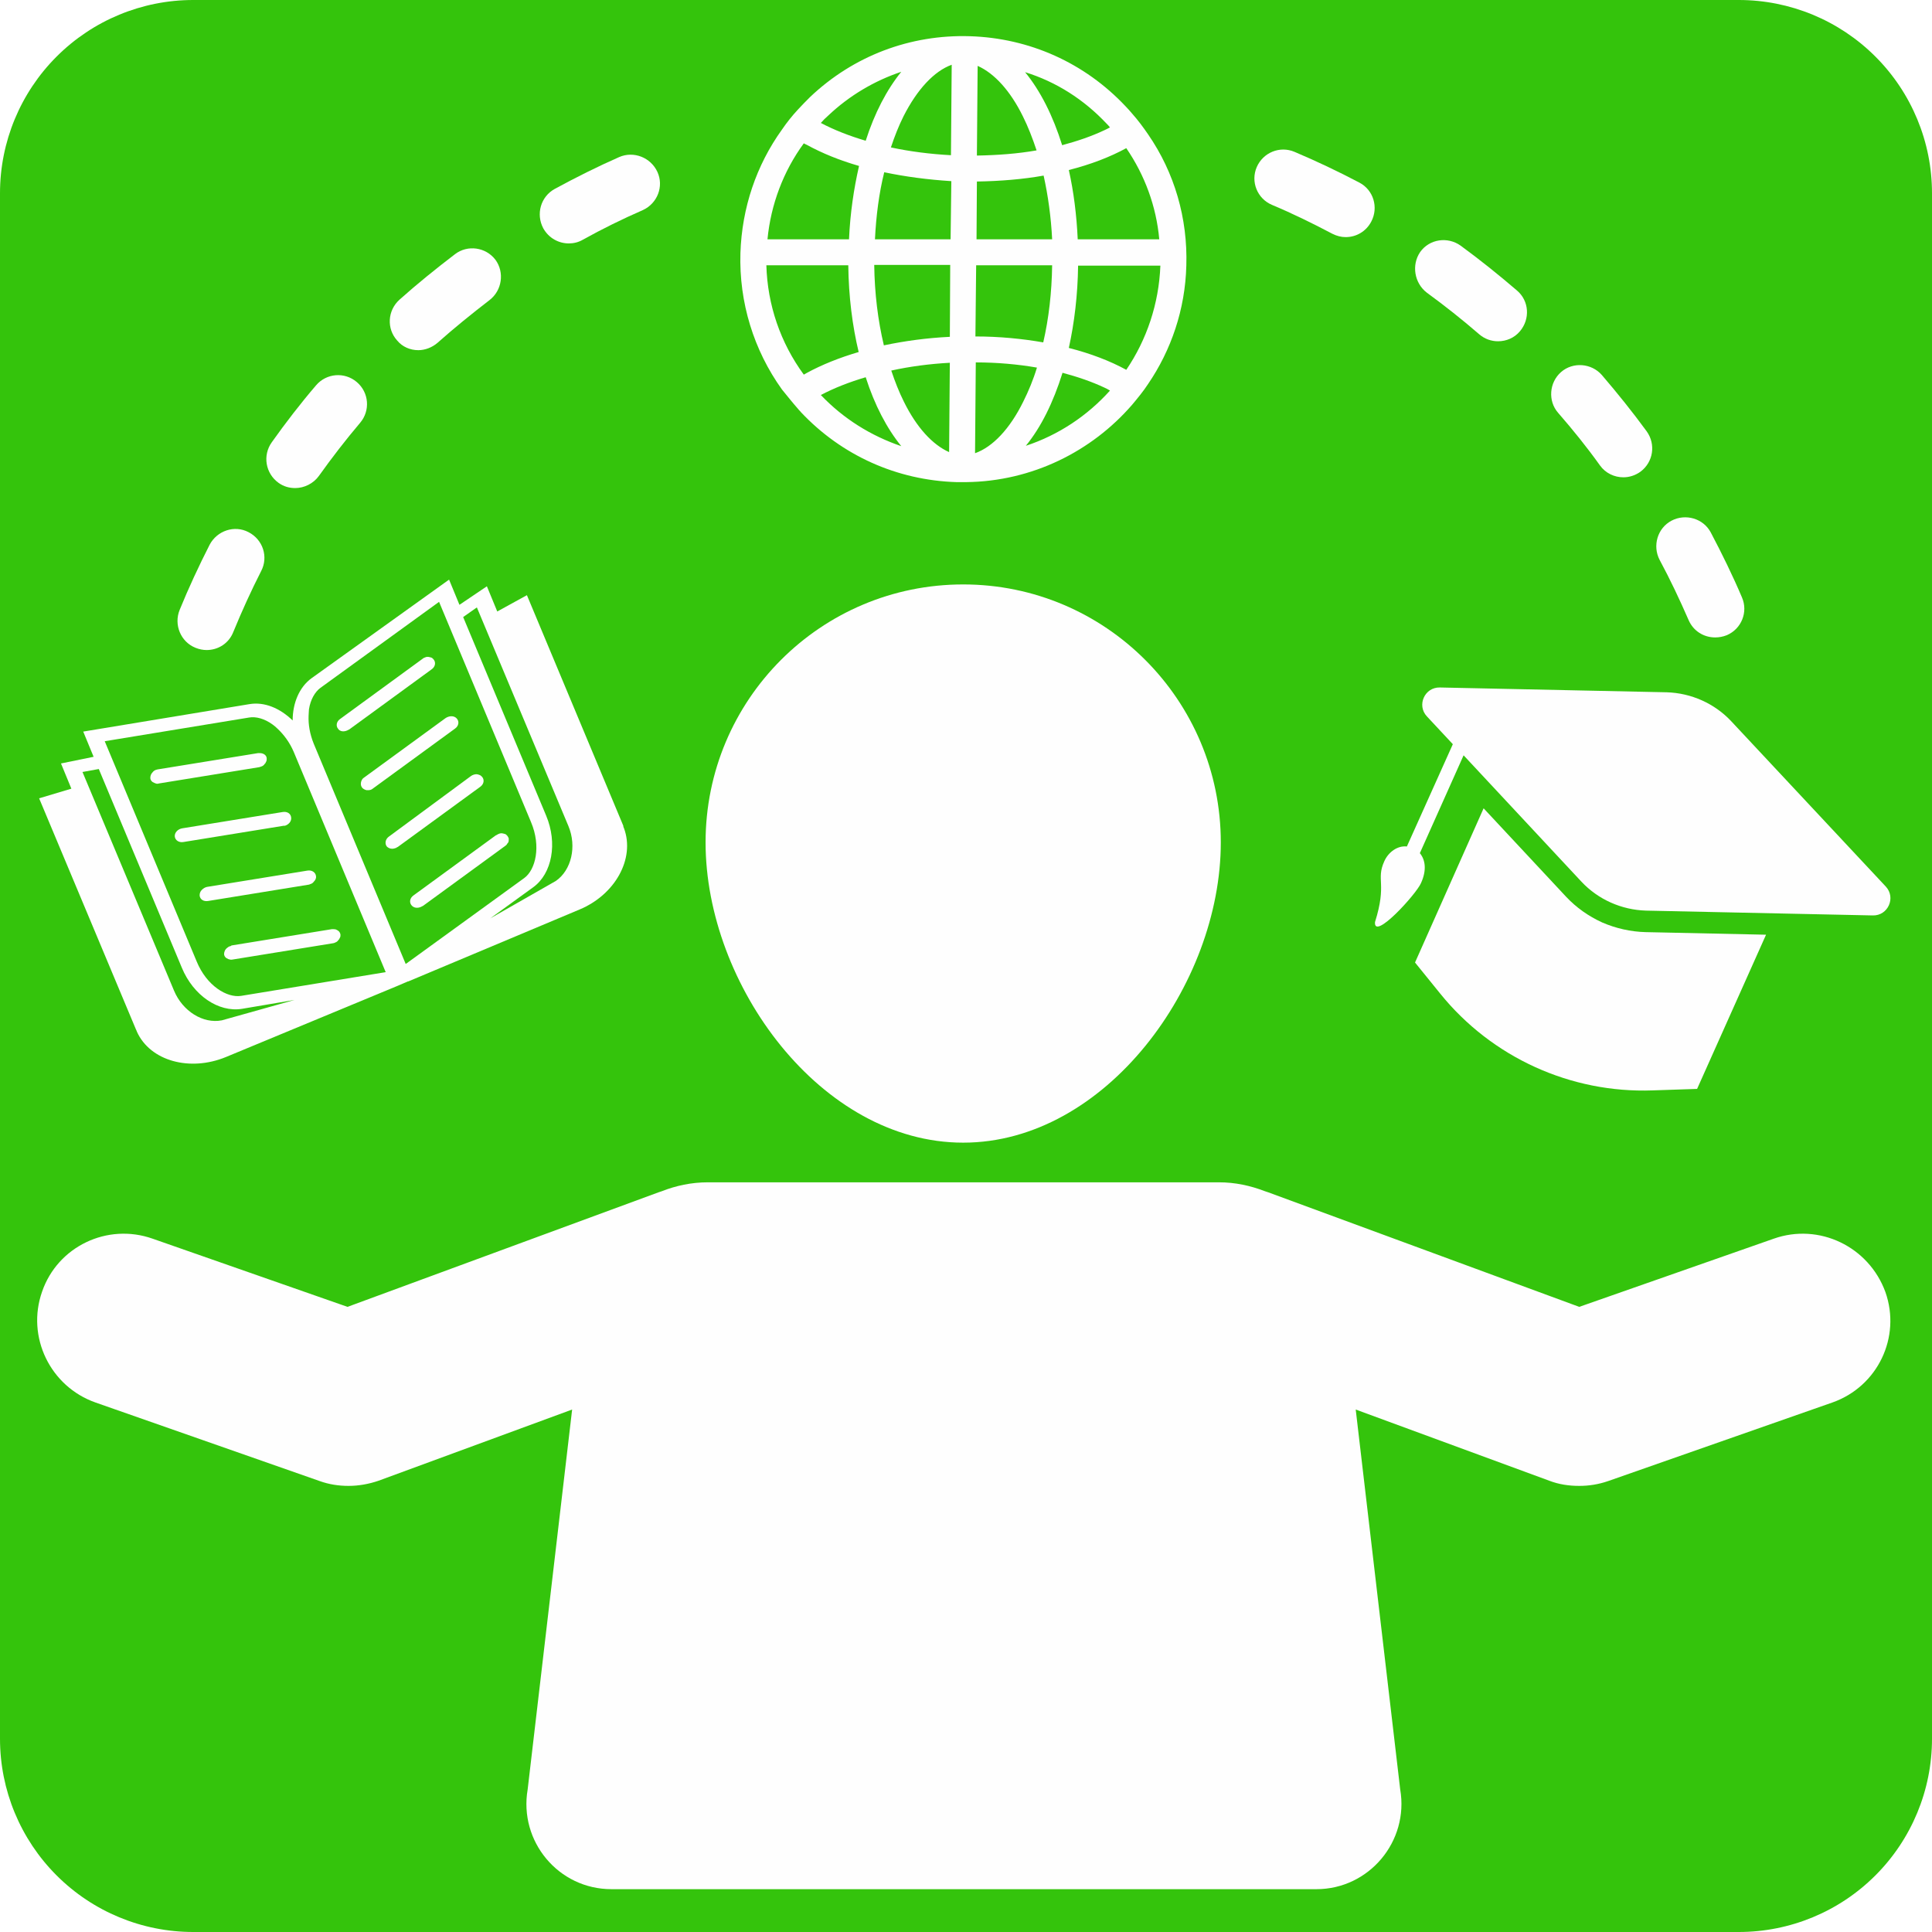
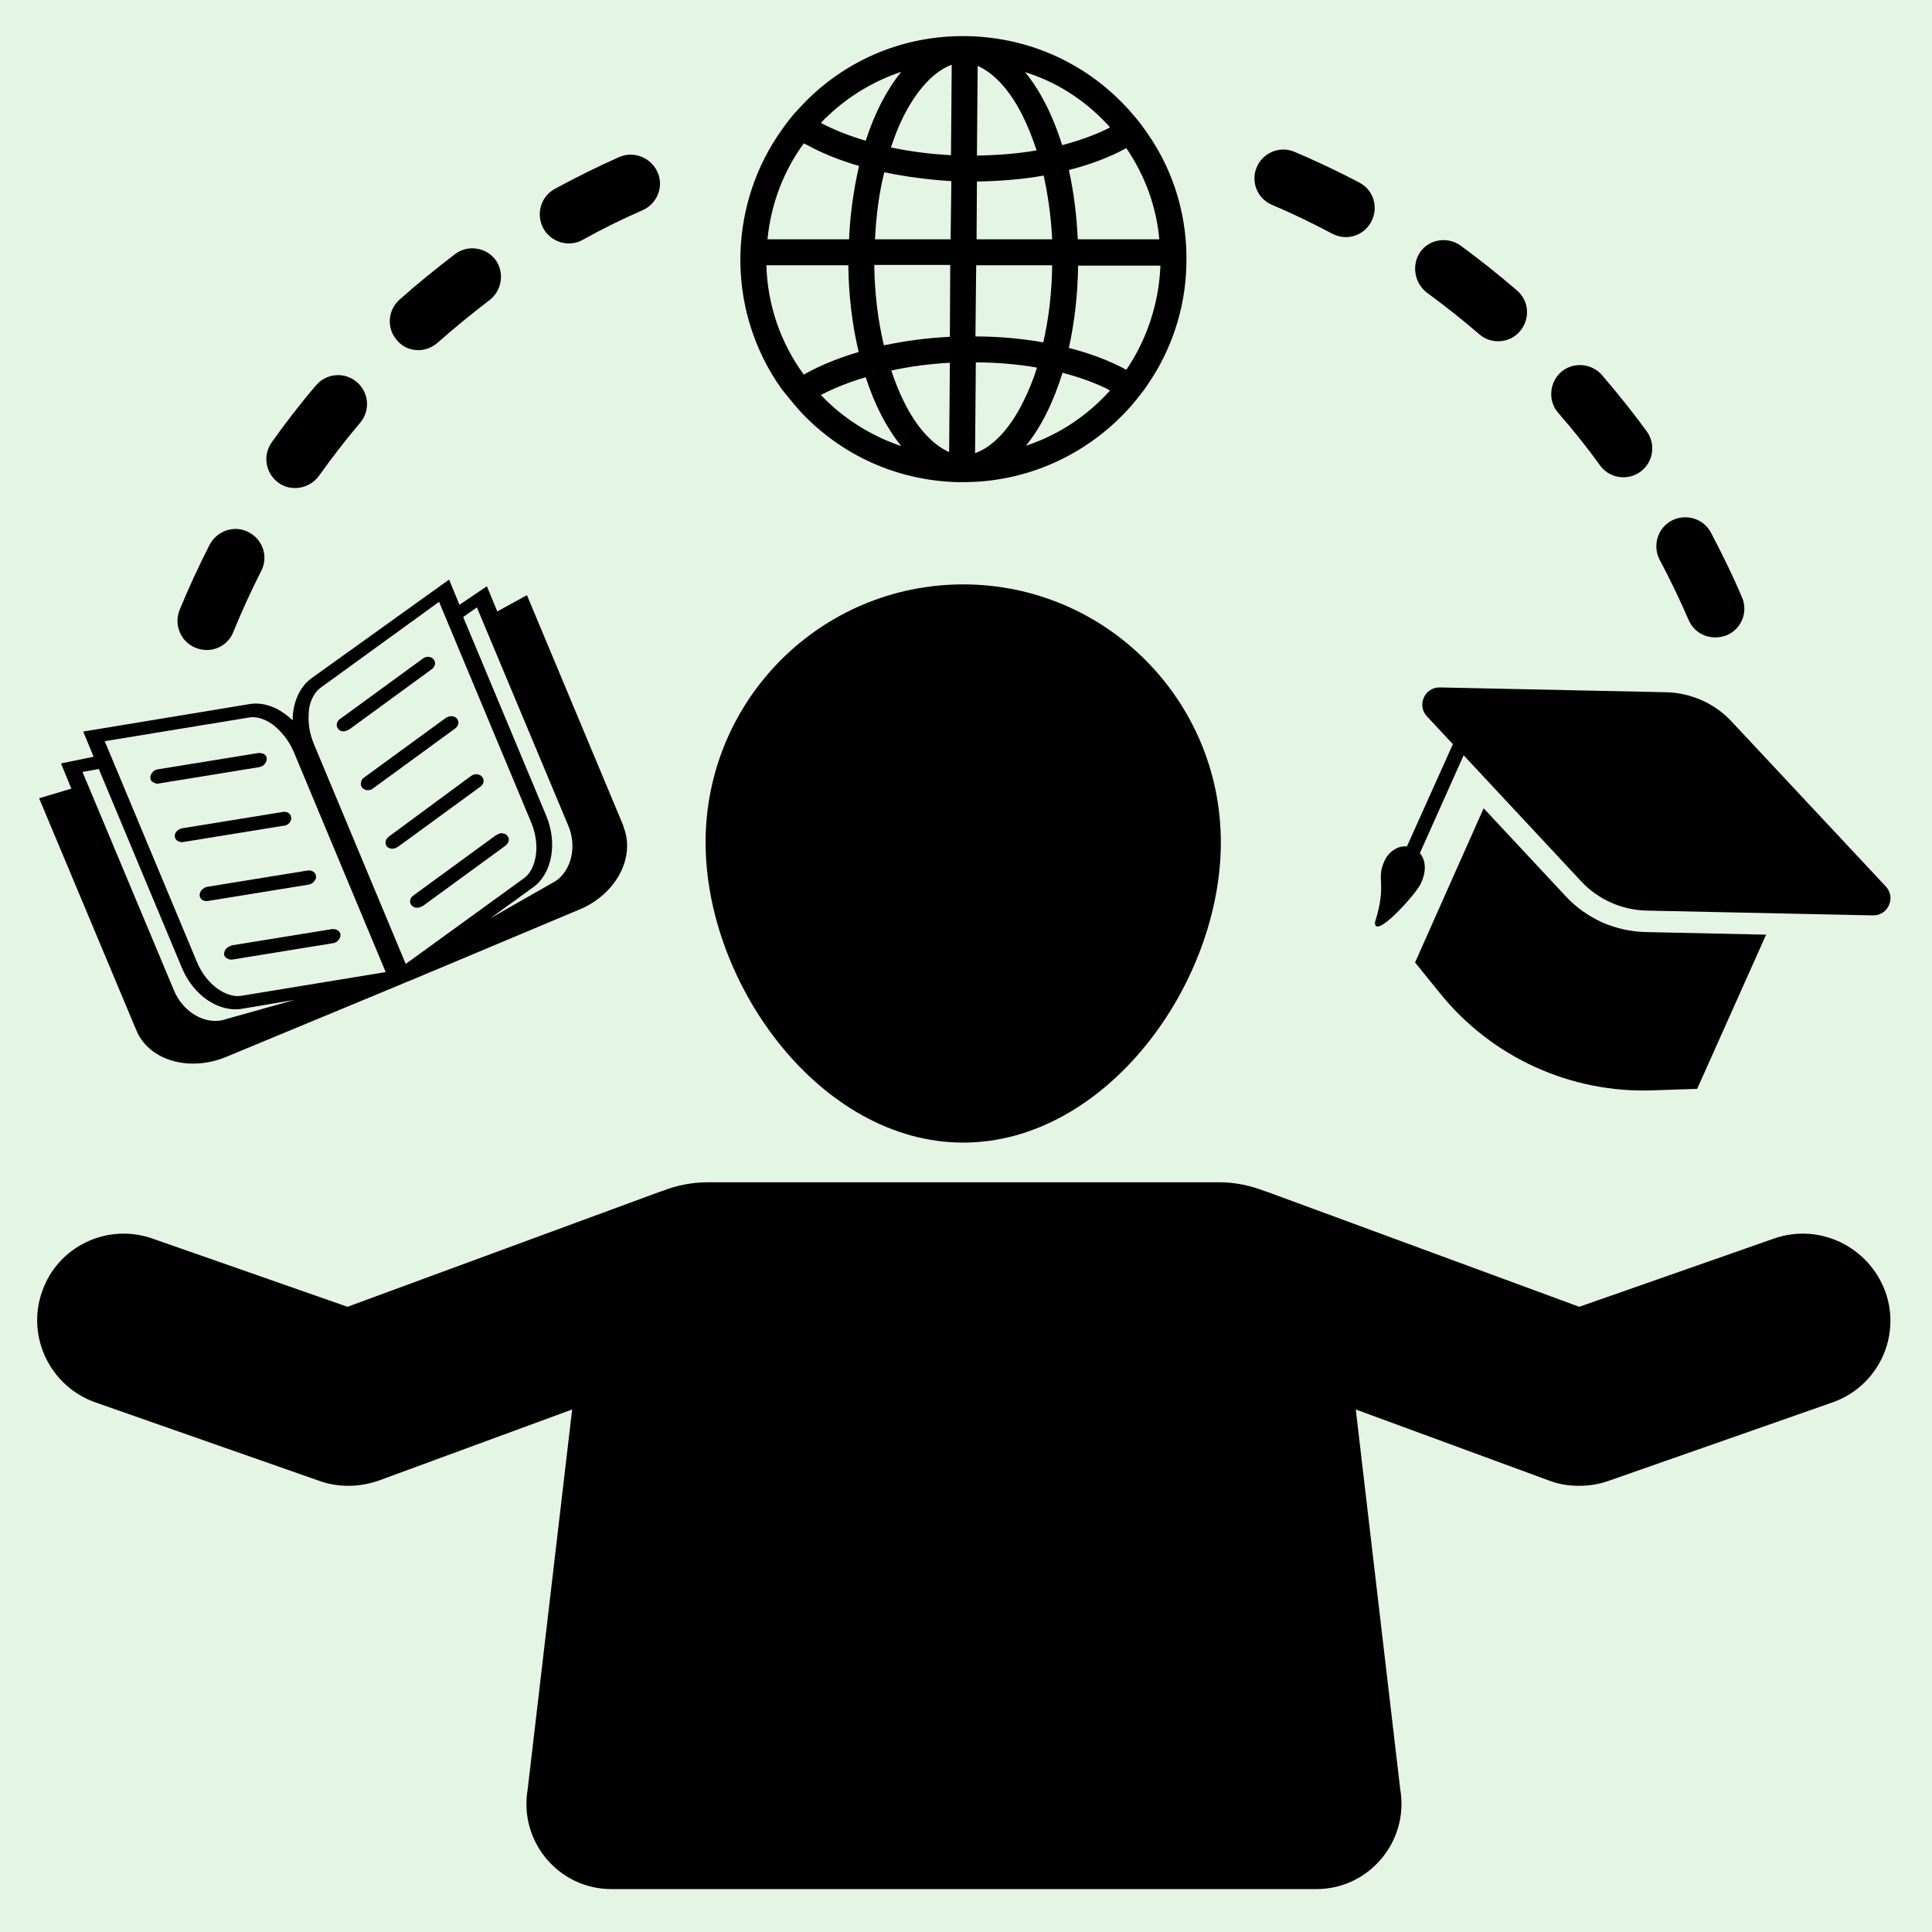
<svg xmlns="http://www.w3.org/2000/svg" width="1000" zoomAndPan="magnify" viewBox="0 0 750 750" height="1000" preserveAspectRatio="xMidYMid meet" version="1.0">
  <defs>
-     <clipPath id="9256809d3a">
-       <path d="M 75 0 L 675 0 C 694.891 0 713.969 7.902 728.031 21.969 C 742.098 36.031 750 55.109 750 75 L 750 675 C 750 694.891 742.098 713.969 728.031 728.031 C 713.969 742.098 694.891 750 675 750 L 75 750 C 55.109 750 36.031 742.098 21.969 728.031 C 7.902 713.969 0 694.891 0 675 L 0 75 C 0 55.109 7.902 36.031 21.969 21.969 C 36.031 7.902 55.109 0 75 0 Z M 75 0 " clip-rule="nonzero" />
-     </clipPath>
-     <clipPath id="b1511795ed">
+     <clipPath id="eed090c5c4">
      <path d="M 14 458 L 734 458 L 734 733.34 L 14 733.34 Z M 14 458 " clip-rule="nonzero" />
    </clipPath>
  </defs>
  <rect x="-75" width="900" fill="#ffffff" y="-75" height="900" fill-opacity="1" />
-   <rect x="-75" width="900" fill="#ffffff" y="-75" height="900" fill-opacity="1" />
-   <g clip-path="url(#9256809d3a)">
-     <rect x="-75" width="900" fill="#34c40c" y="-75" height="900" fill-opacity="1" />
+   <rect x="-75" width="900" fill="#E4F5E3" y="-75" height="900" fill-opacity="1" />
+   <path fill="#000000" d="M 621.996 358.09 C 616.672 355.641 611.926 352.332 607.895 348.016 L 575.949 313.77 L 549.328 373.629 L 559.113 385.715 C 579.117 410.461 609.766 424.418 641.566 423.27 L 658.836 422.691 L 685.602 362.836 L 638.832 361.828 C 633.078 361.684 627.32 360.391 621.996 358.09 Z M 621.996 358.09 " fill-opacity="1" fill-rule="nonzero" />
+   <path fill="#000000" d="M 551.633 342.836 C 553.934 337.801 553.359 333.77 551.199 331.18 L 568.18 293.195 L 613.941 342.262 C 620.414 349.168 629.48 353.195 638.977 353.484 L 727.043 355.355 C 732.941 355.496 736.109 348.449 732.078 344.133 L 672.074 279.957 C 665.598 273.051 656.531 269.023 647.035 268.734 L 558.973 266.863 C 553.07 266.723 549.906 273.77 553.934 278.086 L 564.008 288.879 L 546.164 328.59 C 542.566 328.16 538.969 330.75 537.387 334.348 C 534.078 341.684 538.539 342.836 533.789 357.945 C 533.215 365.281 549.762 347.152 551.633 342.836 Z M 551.633 342.836 " fill-opacity="1" fill-rule="nonzero" />
+   <path fill="#000000" d="M 373.922 443.555 C 429.176 443.555 473.93 382.262 473.93 327.008 C 473.93 271.758 429.176 226.863 373.922 226.863 C 318.664 226.863 273.91 271.613 273.91 327.008 C 273.91 382.262 318.664 443.555 373.922 443.555 Z M 373.922 443.555 " fill-opacity="1" fill-rule="nonzero" />
+   <g clip-path="url(#eed090c5c4)">
+     <path fill="#000000" d="M 688.621 480.82 L 613.074 507.297 L 492.348 462.836 C 491.914 462.691 491.484 462.547 491.051 462.406 C 485.441 460.246 479.539 458.953 473.207 458.953 L 274.773 458.953 C 268.445 458.953 262.398 460.246 256.934 462.406 C 256.5 462.547 256.07 462.691 255.637 462.836 L 134.906 507.297 L 59.219 480.82 C 41.664 474.633 22.379 483.844 16.336 501.398 C 10.148 518.953 19.504 538.23 37.059 544.418 L 124.117 574.922 C 127.715 576.219 131.453 576.793 135.34 576.793 C 139.227 576.793 143.254 576.074 146.996 574.777 L 222.109 547.152 L 204.84 694.633 C 201.387 714.777 216.785 733.34 237.363 733.34 L 511.055 733.34 C 531.488 733.34 547.027 714.777 543.574 694.633 L 526.305 547.152 L 601.422 574.777 C 605.16 576.219 609.047 576.793 613.078 576.793 C 616.816 576.793 620.559 576.219 624.301 574.922 L 711.359 544.418 C 728.914 538.23 738.121 519.094 731.934 501.543 C 725.461 483.844 706.176 474.633 688.621 480.82 Z M 688.621 480.82 " fill-opacity="1" fill-rule="nonzero" />
  </g>
-   <path fill="#fefefe" d="M 621.977 358.105 C 616.652 355.66 611.906 352.348 607.875 348.031 L 575.934 313.785 L 549.312 373.645 L 559.098 385.73 C 579.098 410.48 609.746 424.438 641.547 423.289 L 658.812 422.711 L 685.578 362.852 L 638.812 361.848 C 633.059 361.703 627.301 360.406 621.977 358.105 Z M 621.977 358.105 " fill-opacity="1" fill-rule="nonzero" />
-   <path fill="#fefefe" d="M 551.613 342.852 C 553.918 337.816 553.34 333.785 551.184 331.195 L 568.164 293.211 L 613.922 342.277 C 620.395 349.184 629.461 353.211 638.957 353.5 L 727.02 355.371 C 732.918 355.516 736.086 348.465 732.055 344.148 L 672.051 279.973 C 665.578 273.066 656.512 269.035 647.016 268.746 L 558.953 266.879 C 553.055 266.734 549.887 273.785 553.918 278.102 L 563.988 288.895 L 546.148 328.605 C 542.551 328.176 538.953 330.766 537.371 334.363 C 534.059 341.699 538.52 342.852 533.773 357.961 C 533.195 365.301 549.746 347.168 551.613 342.852 Z M 551.613 342.852 " fill-opacity="1" fill-rule="nonzero" />
-   <path fill="#fefefe" d="M 373.91 443.578 C 429.164 443.578 473.914 382.277 473.914 327.023 C 473.914 271.77 429.164 226.875 373.91 226.875 C 318.652 226.875 273.902 271.625 273.902 327.023 C 273.902 382.277 318.652 443.578 373.91 443.578 Z M 373.91 443.578 " fill-opacity="1" fill-rule="nonzero" />
-   <g clip-path="url(#b1511795ed)">
-     <path fill="#fefefe" d="M 688.602 480.844 L 613.059 507.32 L 492.332 462.859 C 491.898 462.715 491.469 462.57 491.035 462.426 C 485.426 460.27 479.523 458.973 473.195 458.973 L 274.766 458.973 C 268.438 458.973 262.391 460.27 256.926 462.426 C 256.492 462.57 256.062 462.715 255.629 462.859 L 134.902 507.32 L 59.215 480.844 C 41.66 474.656 22.379 483.867 16.336 501.422 C 10.148 518.977 19.504 538.258 37.059 544.445 L 124.113 574.949 C 127.711 576.246 131.449 576.82 135.336 576.82 C 139.219 576.82 143.25 576.102 146.992 574.805 L 222.102 547.18 L 204.836 694.668 C 201.383 714.812 216.777 733.375 237.355 733.375 L 511.039 733.375 C 531.469 733.375 547.012 714.812 543.559 694.668 L 526.289 547.18 L 601.402 574.805 C 605.145 576.246 609.027 576.82 613.059 576.82 C 616.797 576.82 620.539 576.246 624.281 574.949 L 711.336 544.445 C 728.891 538.258 738.098 519.121 731.91 501.566 C 725.438 483.867 706.156 474.656 688.602 480.844 Z M 688.602 480.844 " fill-opacity="1" fill-rule="nonzero" />
-   </g>
-   <path fill="#fefefe" d="M 101.52 297.527 C 101.953 297.383 102.383 297.094 102.672 296.664 C 102.816 296.52 102.816 296.375 102.961 296.375 C 103.105 296.086 103.246 295.801 103.391 295.512 C 103.535 295.223 103.535 294.793 103.535 294.504 C 103.535 293.496 102.816 292.777 101.809 292.488 C 101.379 292.348 100.801 292.348 100.227 292.348 L 61.23 298.676 C 61.086 298.676 60.801 298.82 60.656 298.82 C 60.082 298.965 59.504 299.398 59.215 299.828 C 58.641 300.402 58.352 301.125 58.352 301.988 C 58.352 302.562 58.641 303.137 59.215 303.57 C 59.504 303.715 59.793 303.859 60.082 304 C 60.223 304 60.367 304.145 60.512 304.145 C 60.801 304.289 61.23 304.289 61.664 304.145 L 100.656 297.812 C 100.945 297.672 101.234 297.672 101.52 297.527 Z M 101.52 297.527 " fill-opacity="1" fill-rule="nonzero" />
-   <path fill="#fefefe" d="M 110.586 320.551 C 110.73 320.551 110.875 320.406 111.02 320.406 C 112.312 319.828 113.176 318.68 113.031 317.383 C 112.887 315.801 111.449 314.938 109.723 315.227 L 70.727 321.555 C 69 321.844 67.707 323.281 67.852 324.723 C 67.996 326.16 69.434 327.168 71.16 326.879 L 110.156 320.551 C 110.297 320.551 110.441 320.551 110.586 320.551 Z M 110.586 320.551 " fill-opacity="1" fill-rule="nonzero" />
-   <path fill="#fefefe" d="M 78.355 345.441 C 77.777 346.02 77.492 346.738 77.492 347.602 C 77.637 349.184 79.074 350.047 80.801 349.758 L 119.797 343.43 C 119.938 343.43 120.082 343.43 120.227 343.285 C 120.371 343.285 120.516 343.141 120.66 343.141 C 121.09 342.996 121.523 342.707 121.809 342.277 C 122.387 341.699 122.816 340.98 122.672 340.117 C 122.527 338.68 121.09 337.672 119.363 337.961 L 80.367 344.293 C 79.648 344.434 78.93 344.867 78.355 345.441 Z M 78.355 345.441 " fill-opacity="1" fill-rule="nonzero" />
-   <path fill="#fefefe" d="M 89.289 367.312 C 88.859 367.457 88.57 367.602 88.281 367.891 C 87.418 368.465 86.988 369.473 86.988 370.336 C 86.988 370.91 87.277 371.488 87.852 371.918 C 88.141 372.062 88.426 372.207 88.715 372.352 C 89.145 372.492 89.723 372.637 90.297 372.492 L 129.293 366.164 C 129.578 366.164 129.867 366.02 130.156 365.875 C 130.586 365.73 131.02 365.441 131.305 365.012 C 131.449 364.867 131.449 364.723 131.594 364.723 C 131.738 364.438 131.883 364.148 132.027 363.859 C 132.172 363.574 132.172 363.141 132.172 362.852 C 132.172 362.566 132.027 362.277 131.883 361.988 C 131.594 361.414 131.02 361.125 130.441 360.84 C 130.012 360.695 129.438 360.695 128.859 360.695 L 89.867 367.027 C 89.723 367.172 89.578 367.312 89.289 367.312 Z M 89.289 367.312 " fill-opacity="1" fill-rule="nonzero" />
-   <path fill="#fefefe" d="M 52.742 399.547 C 52.887 399.832 53.031 400.121 53.172 400.555 C 58.352 411.922 73.75 416.094 87.707 410.336 L 154.328 382.711 L 158.359 380.984 L 158.504 380.984 L 224.98 353.07 C 238.793 347.312 246.562 333.355 242.246 321.555 C 242.102 321.27 241.961 320.98 241.961 320.551 L 204.547 231.047 L 193.035 237.379 L 189.008 227.594 L 178.359 234.789 L 174.332 225.004 L 120.945 263.281 C 116.199 266.734 113.609 272.922 113.609 279.684 C 108.715 274.934 102.672 272.344 96.773 273.352 L 32.309 284 L 36.34 293.785 L 23.676 296.375 L 27.703 306.16 L 15.188 309.902 Z M 185.121 235.797 L 220.664 320.691 C 223.973 328.605 221.816 337.816 215.77 341.988 L 190.301 356.523 L 206.992 344.434 C 214.332 339.109 216.492 327.312 212.031 316.664 L 179.797 239.539 Z M 119.938 275.367 C 120.516 271.625 122.242 268.605 124.398 267.02 L 170.445 233.637 L 206.129 319.109 C 210.16 328.605 207.855 337.672 203.539 340.836 L 157.496 374.219 L 121.809 288.75 C 120.227 284.863 119.652 281.121 119.797 277.812 C 119.797 276.949 119.938 276.086 119.938 275.367 Z M 96.773 278.531 C 99.363 278.102 102.672 278.965 105.836 281.266 C 106.414 281.699 107.133 282.273 107.707 282.848 C 110.156 285.152 112.457 288.172 114.039 291.914 L 149.727 377.387 L 93.605 386.594 C 88.141 387.457 80.227 382.711 76.34 373.215 L 40.656 287.742 Z M 38.352 298.535 L 70.586 375.66 C 75.043 386.453 84.828 393.07 93.895 391.633 L 114.328 388.18 L 86.125 396.094 C 78.785 397.531 70.871 392.496 67.562 384.582 L 32.02 299.684 Z M 38.352 298.535 " fill-opacity="1" fill-rule="nonzero" />
-   <path fill="#fefefe" d="M 134.762 283.57 C 135.047 283.426 135.336 283.281 135.625 283.137 L 167.566 259.828 C 169.008 258.82 169.293 257.094 168.285 255.941 C 168.145 255.797 168 255.652 167.855 255.512 C 167.566 255.223 167.137 255.223 166.703 255.078 C 166.129 254.934 165.555 254.934 164.977 255.223 C 164.547 255.367 164.258 255.512 163.969 255.797 L 132.027 279.109 C 130.586 280.117 130.301 281.844 131.305 282.992 C 132.027 284 133.465 284.145 134.762 283.57 Z M 134.762 283.57 " fill-opacity="1" fill-rule="nonzero" />
-   <path fill="#fefefe" d="M 140.66 305.871 C 141.09 306.305 141.668 306.59 142.242 306.734 C 142.387 306.734 142.531 306.734 142.676 306.734 C 142.676 306.734 142.531 306.734 142.531 306.734 C 142.676 306.734 142.961 306.734 143.105 306.734 C 143.25 306.734 143.25 306.734 143.25 306.734 C 143.25 306.734 143.395 306.734 143.395 306.734 C 143.395 306.734 143.395 306.734 143.25 306.734 C 143.539 306.734 143.824 306.59 143.969 306.59 C 144.258 306.449 144.543 306.305 144.688 306.16 L 176.633 282.848 C 178.07 281.844 178.359 280.117 177.352 278.965 C 176.633 278.102 175.336 277.812 174.043 278.246 C 173.609 278.387 173.324 278.531 172.891 278.82 L 140.949 302.129 C 140.086 302.992 139.652 304.723 140.66 305.871 Z M 140.66 305.871 " fill-opacity="1" fill-rule="nonzero" />
-   <path fill="#fefefe" d="M 150.156 328.605 C 151.02 329.469 152.316 329.758 153.609 329.184 C 153.609 329.184 153.754 329.184 153.754 329.184 C 153.898 329.184 153.898 329.039 153.898 329.039 C 154.043 328.895 154.328 328.895 154.473 328.75 L 186.418 305.441 C 187.855 304.434 188.145 302.707 187.137 301.555 C 186.848 301.266 186.562 300.98 186.129 300.836 C 185.84 300.691 185.266 300.547 184.977 300.547 C 184.258 300.547 183.395 300.836 182.82 301.266 L 151.02 324.723 C 149.582 325.73 149.293 327.457 150.156 328.605 Z M 150.156 328.605 " fill-opacity="1" fill-rule="nonzero" />
-   <path fill="#fefefe" d="M 159.797 351.484 C 160.66 352.492 162.098 352.637 163.395 352.062 C 163.684 351.918 163.969 351.773 164.258 351.629 L 196.203 328.32 C 196.348 328.176 196.633 328.031 196.777 327.742 C 196.922 327.457 197.066 327.312 197.211 327.168 C 197.496 326.734 197.496 326.305 197.496 325.871 C 197.496 325.586 197.496 325.297 197.352 325.152 C 197.211 324.867 197.066 324.578 196.922 324.434 C 196.777 324.289 196.633 324.145 196.488 324.004 C 196.203 323.715 195.77 323.715 195.34 323.57 C 194.762 323.426 194.188 323.426 193.613 323.715 C 193.469 323.715 193.324 323.859 193.035 324.004 C 192.891 324.145 192.75 324.145 192.461 324.289 L 160.516 347.602 C 159.078 348.609 158.789 350.336 159.797 351.484 Z M 159.797 351.484 " fill-opacity="1" fill-rule="nonzero" />
-   <path fill="#fefefe" d="M 309.875 158.812 C 310.164 159.246 310.598 159.535 310.883 159.965 C 326.711 176.801 348.152 186.441 371.316 187.16 C 371.75 187.16 372.184 187.16 372.758 187.16 C 373.188 187.16 373.477 187.16 373.91 187.16 C 374.34 187.16 374.629 187.16 375.059 187.16 C 400.672 186.875 423.84 175.219 439.523 157.086 C 441.68 154.496 443.84 151.906 445.711 149.031 C 454.633 135.938 460.098 120.109 460.531 103.129 C 461.105 84.711 455.926 67.012 445.711 52.191 C 443.84 49.457 441.824 46.723 439.523 44.133 C 438.66 43.125 437.797 42.117 436.934 41.254 C 421.105 24.418 399.664 14.777 376.5 14.059 C 353.332 13.34 331.316 21.684 314.48 37.656 C 312.898 39.242 311.316 40.824 309.875 42.406 C 307.574 44.852 305.414 47.586 303.547 50.32 C 293.617 64.133 288.004 80.68 287.43 98.234 C 286.855 117.375 292.609 135.938 303.547 151.188 C 305.559 153.633 307.574 156.223 309.875 158.812 Z M 398.227 173.059 C 404.125 165.863 408.875 156.223 412.473 144.715 C 418.371 146.297 423.84 148.168 428.73 150.469 C 429.449 150.758 430.172 151.188 430.891 151.621 C 422.113 161.406 410.887 168.887 398.227 173.059 Z M 437.223 143.562 C 430.891 140.109 423.406 137.23 414.918 135.07 C 417.074 125.289 418.371 114.496 418.516 103.129 L 450.457 103.129 C 449.883 117.949 445.137 131.906 437.223 143.562 Z M 437.223 57.516 C 444.414 68.02 448.875 80.105 450.027 92.91 L 418.371 92.91 C 417.938 83.414 416.789 74.352 414.918 66.004 C 423.406 63.848 430.891 60.969 437.223 57.516 Z M 429.594 48.02 C 430.027 48.449 430.457 48.883 430.891 49.457 C 430.172 49.887 429.449 50.176 428.586 50.609 C 423.695 52.91 418.227 54.781 412.328 56.363 C 408.73 44.852 403.84 35.211 397.938 28.016 C 410.023 31.758 420.816 38.664 429.594 48.02 Z M 379.52 25.57 C 385.996 28.449 392.184 35.211 397.074 45.141 C 399.09 49.168 400.816 53.629 402.398 58.379 C 395.059 59.672 387.289 60.25 379.23 60.391 Z M 379.23 70.465 C 388.297 70.32 397.074 69.602 405.133 68.164 C 406.859 75.934 408.012 84.277 408.441 92.91 L 379.09 92.91 Z M 378.945 102.984 L 408.441 102.984 C 408.297 113.488 407.148 123.562 404.988 132.914 C 396.789 131.477 387.867 130.613 378.656 130.613 Z M 378.801 140.684 C 387.004 140.684 395.059 141.402 402.543 142.699 C 401.105 147.445 399.234 151.906 397.219 155.938 C 392.039 166.441 385.418 173.492 378.512 175.938 Z M 318.652 153.348 C 323.836 150.613 329.734 148.309 336.066 146.441 C 339.52 157.23 344.266 166.297 349.879 173.203 C 338.078 169.176 327.43 162.555 318.652 153.348 Z M 368.441 175.508 C 361.965 172.629 355.777 165.863 350.887 155.938 C 349.016 152.195 347.434 148.168 345.992 143.852 C 353.188 142.266 360.812 141.258 368.727 140.828 Z M 368.727 130.754 C 359.809 131.188 351.316 132.34 343.117 134.066 C 340.812 124.426 339.52 113.922 339.375 102.84 L 368.871 102.84 Z M 369.016 92.91 L 339.66 92.91 C 340.094 83.848 341.246 74.926 343.258 66.867 C 351.461 68.594 360.238 69.746 369.305 70.32 Z M 369.449 25.141 L 369.16 60.25 C 361.102 59.816 353.188 58.809 345.848 57.227 C 347.289 52.91 348.871 48.883 350.742 45.141 C 356.066 34.637 362.684 27.586 369.449 25.141 Z M 321.531 44.852 C 329.734 37.082 339.52 31.328 349.879 27.871 C 344.266 34.781 339.52 43.844 336.066 54.637 C 329.734 52.766 323.832 50.465 318.652 47.73 C 319.516 46.723 320.523 45.715 321.531 44.852 Z M 312.035 55.645 C 312.324 55.789 312.754 56.074 313.188 56.219 C 319.23 59.527 325.992 62.262 333.477 64.422 C 331.461 73.199 330.02 82.84 329.59 92.91 L 297.934 92.91 C 299.227 79.387 304.121 66.438 312.035 55.645 Z M 329.301 102.984 C 329.445 115.07 330.883 126.438 333.332 136.656 C 325.992 138.812 319.086 141.547 313.043 144.855 C 312.754 145 312.324 145.289 312.035 145.434 C 302.969 133.059 297.934 118.379 297.5 102.984 C 297.5 102.984 329.301 102.984 329.301 102.984 Z M 329.301 102.984 " fill-opacity="1" fill-rule="nonzero" />
-   <path fill="#fefefe" d="M 621.113 180.688 C 623.273 183.707 626.727 185.289 630.18 185.289 C 632.48 185.289 634.785 184.57 636.801 183.133 C 641.836 179.391 642.844 172.484 639.246 167.449 C 633.777 159.965 627.879 152.629 621.836 145.578 C 617.805 140.973 610.609 140.395 606.008 144.426 C 601.402 148.453 600.824 155.648 604.855 160.254 C 610.609 166.871 616.078 173.637 621.113 180.688 Z M 621.113 180.688 " fill-opacity="1" fill-rule="nonzero" />
-   <path fill="#fefefe" d="M 108.141 187.449 C 110.156 188.887 112.312 189.465 114.613 189.465 C 118.07 189.465 121.664 187.738 123.824 184.715 C 128.859 177.664 134.184 170.758 139.797 164.137 C 143.824 159.391 143.25 152.34 138.5 148.309 C 133.754 144.281 126.703 144.855 122.672 149.605 C 116.629 156.656 110.875 164.137 105.551 171.621 C 101.809 176.801 103.105 183.852 108.141 187.449 Z M 108.141 187.449 " fill-opacity="1" fill-rule="nonzero" />
-   <path fill="#fefefe" d="M 655.504 240.688 C 657.375 245.004 661.406 247.453 665.863 247.453 C 667.305 247.453 668.887 247.164 670.324 246.59 C 676.082 244.141 678.672 237.523 676.227 231.91 C 672.629 223.422 668.457 214.934 664.137 206.73 C 661.262 201.262 654.355 199.25 648.887 202.125 C 643.418 205.004 641.402 211.91 644.281 217.379 C 648.309 224.859 652.051 232.773 655.504 240.688 Z M 655.504 240.688 " fill-opacity="1" fill-rule="nonzero" />
-   <path fill="#fefefe" d="M 553.918 113.633 C 560.824 118.668 567.73 124.137 574.207 129.75 C 576.363 131.617 578.953 132.48 581.543 132.48 C 584.711 132.48 587.875 131.188 590.035 128.598 C 594.062 123.848 593.633 116.797 588.883 112.77 C 581.832 106.727 574.492 100.824 567.012 95.359 C 561.977 91.762 554.926 92.77 551.328 97.805 C 547.875 102.84 549.023 109.891 553.918 113.633 Z M 553.918 113.633 " fill-opacity="1" fill-rule="nonzero" />
-   <path fill="#fefefe" d="M 162.387 135.938 C 164.977 135.938 167.711 134.93 169.871 133.059 C 176.344 127.301 183.109 121.836 190.016 116.512 C 194.906 112.77 195.914 105.719 192.316 100.824 C 188.574 95.934 181.523 94.926 176.633 98.668 C 169.293 104.281 161.957 110.18 155.047 116.367 C 150.445 120.539 150.012 127.59 154.184 132.195 C 156.199 134.641 159.223 135.938 162.387 135.938 Z M 162.387 135.938 " fill-opacity="1" fill-rule="nonzero" />
-   <path fill="#fefefe" d="M 75.91 251.48 C 77.348 252.055 78.785 252.344 80.227 252.344 C 84.688 252.344 88.859 249.754 90.586 245.293 C 93.895 237.234 97.492 229.32 101.379 221.695 C 104.254 216.227 102.098 209.465 96.484 206.586 C 91.016 203.707 84.254 206.012 81.375 211.48 C 77.203 219.68 73.176 228.312 69.723 236.805 C 67.418 242.559 70.152 249.18 75.91 251.48 Z M 75.91 251.48 " fill-opacity="1" fill-rule="nonzero" />
-   <path fill="#fefefe" d="M 220.809 94.496 C 222.68 94.496 224.547 94.062 226.273 93.055 C 233.758 88.883 241.672 84.996 249.586 81.543 C 255.199 78.953 257.789 72.336 255.199 66.723 C 252.609 61.113 245.988 58.523 240.375 60.969 C 231.887 64.711 223.543 68.883 215.34 73.344 C 209.871 76.363 208 83.129 210.879 88.594 C 213.039 92.48 216.922 94.496 220.809 94.496 Z M 220.809 94.496 " fill-opacity="1" fill-rule="nonzero" />
-   <path fill="#fefefe" d="M 493.77 79.531 C 501.684 82.84 509.598 86.723 517.227 90.754 C 518.953 91.617 520.68 92.047 522.406 92.047 C 526.434 92.047 530.32 89.891 532.332 86.004 C 535.211 80.539 533.195 73.773 527.73 70.895 C 519.527 66.578 511.039 62.551 502.547 58.953 C 496.793 56.508 490.316 59.242 487.871 64.852 C 485.426 70.465 488.016 77.082 493.77 79.531 Z M 493.77 79.531 " fill-opacity="1" fill-rule="nonzero" />
+   <path fill="#000000" d="M 101.523 297.512 C 101.957 297.367 102.387 297.082 102.676 296.648 C 102.82 296.504 102.82 296.359 102.965 296.359 C 103.105 296.074 103.25 295.785 103.395 295.496 C 103.539 295.211 103.539 294.777 103.539 294.492 C 103.539 293.484 102.82 292.766 101.812 292.477 C 101.379 292.332 100.805 292.332 100.23 292.332 L 61.234 298.664 C 61.09 298.664 60.801 298.809 60.656 298.809 C 60.082 298.953 59.508 299.383 59.219 299.816 C 58.645 300.391 58.355 301.109 58.355 301.973 C 58.355 302.547 58.645 303.125 59.219 303.555 C 59.508 303.699 59.793 303.844 60.082 303.988 C 60.227 303.988 60.371 304.133 60.512 304.133 C 60.801 304.273 61.234 304.273 61.664 304.133 L 100.66 297.801 C 100.949 297.656 101.234 297.656 101.523 297.512 Z M 101.523 297.512 " fill-opacity="1" fill-rule="nonzero" />
+   <path fill="#000000" d="M 110.59 320.535 C 110.734 320.535 110.879 320.391 111.02 320.391 C 112.316 319.816 113.18 318.664 113.035 317.367 C 112.891 315.785 111.453 314.922 109.727 315.211 L 70.73 321.543 C 69.004 321.828 67.707 323.27 67.852 324.707 C 67.996 326.145 69.434 327.152 71.16 326.863 L 110.156 320.535 C 110.301 320.535 110.445 320.535 110.59 320.535 Z M 110.59 320.535 " fill-opacity="1" fill-rule="nonzero" />
+   <path fill="#000000" d="M 78.355 345.426 C 77.781 346 77.492 346.723 77.492 347.586 C 77.637 349.168 79.074 350.031 80.805 349.742 L 119.797 343.41 C 119.941 343.41 120.086 343.41 120.23 343.27 C 120.375 343.27 120.52 343.125 120.664 343.125 C 121.094 342.98 121.527 342.691 121.812 342.262 C 122.391 341.684 122.82 340.965 122.676 340.102 C 122.531 338.664 121.094 337.656 119.367 337.945 L 80.371 344.273 C 79.652 344.418 78.934 344.852 78.355 345.426 Z M 78.355 345.426 " fill-opacity="1" fill-rule="nonzero" />
+   <path fill="#000000" d="M 89.293 367.297 C 88.859 367.441 88.574 367.586 88.285 367.871 C 87.422 368.449 86.992 369.453 86.992 370.316 C 86.992 370.895 87.277 371.469 87.855 371.902 C 88.141 372.043 88.43 372.188 88.719 372.332 C 89.148 372.477 89.723 372.621 90.301 372.477 L 129.297 366.145 C 129.582 366.145 129.871 366 130.16 365.859 C 130.59 365.715 131.023 365.426 131.309 364.996 C 131.453 364.852 131.453 364.707 131.598 364.707 C 131.742 364.418 131.887 364.133 132.031 363.844 C 132.176 363.555 132.176 363.125 132.176 362.836 C 132.176 362.547 132.031 362.262 131.887 361.973 C 131.598 361.398 131.023 361.109 130.445 360.82 C 130.016 360.68 129.441 360.68 128.863 360.68 L 89.867 367.008 C 89.723 367.152 89.582 367.297 89.293 367.297 Z M 89.293 367.297 " fill-opacity="1" fill-rule="nonzero" />
+   <path fill="#000000" d="M 52.742 399.527 C 52.887 399.816 53.031 400.102 53.176 400.535 C 58.355 411.902 73.75 416.074 87.711 410.316 L 154.332 382.691 L 158.363 380.965 L 158.508 380.965 L 224.988 353.051 C 238.801 347.297 246.57 333.34 242.254 321.543 C 242.109 321.254 241.969 320.965 241.969 320.535 L 204.555 231.039 L 193.043 237.367 L 189.012 227.586 L 178.363 234.777 L 174.336 224.996 L 120.949 263.27 C 116.203 266.723 113.609 272.906 113.609 279.672 C 108.719 274.922 102.676 272.332 96.773 273.34 L 32.309 283.988 L 36.34 293.77 L 23.676 296.359 L 27.703 306.145 L 15.188 309.887 Z M 185.129 235.785 L 220.672 320.68 C 223.98 328.59 221.82 337.801 215.777 341.973 L 190.309 356.504 L 207 344.418 C 214.34 339.094 216.496 327.297 212.035 316.648 L 179.805 239.527 Z M 119.941 275.355 C 120.52 271.613 122.246 268.59 124.402 267.008 L 170.449 233.629 L 206.137 319.094 C 210.164 328.59 207.863 337.656 203.547 340.82 L 157.5 374.203 L 121.812 288.734 C 120.23 284.852 119.656 281.109 119.797 277.801 C 119.797 276.938 119.941 276.074 119.941 275.355 Z M 96.773 278.52 C 99.367 278.086 102.676 278.953 105.84 281.254 C 106.418 281.684 107.137 282.262 107.711 282.836 C 110.156 285.137 112.461 288.16 114.043 291.902 L 149.73 377.367 L 93.609 386.578 C 88.141 387.441 80.227 382.691 76.344 373.195 L 40.656 287.727 Z M 38.352 298.52 L 70.586 375.641 C 75.047 386.434 84.832 393.051 93.898 391.613 L 114.332 388.16 L 86.129 396.074 C 78.789 397.512 70.875 392.477 67.562 384.562 L 32.023 299.672 Z M 38.352 298.52 " fill-opacity="1" fill-rule="nonzero" />
+   <path fill="#000000" d="M 134.766 283.555 C 135.051 283.41 135.34 283.27 135.629 283.125 L 167.574 259.816 C 169.012 258.809 169.301 257.082 168.293 255.93 C 168.148 255.785 168.004 255.641 167.859 255.496 C 167.574 255.211 167.141 255.211 166.711 255.066 C 166.133 254.922 165.559 254.922 164.98 255.211 C 164.551 255.355 164.262 255.496 163.977 255.785 L 132.031 279.094 C 130.59 280.102 130.305 281.828 131.309 282.98 C 132.031 283.988 133.469 284.133 134.766 283.555 Z M 134.766 283.555 " fill-opacity="1" fill-rule="nonzero" />
+   <path fill="#000000" d="M 140.664 305.859 C 141.094 306.289 141.672 306.578 142.246 306.723 C 142.391 306.723 142.535 306.723 142.68 306.723 C 142.68 306.723 142.535 306.723 142.535 306.723 C 142.68 306.723 142.965 306.723 143.109 306.723 C 143.254 306.723 143.254 306.723 143.254 306.723 C 143.254 306.723 143.398 306.723 143.398 306.723 C 143.398 306.723 143.398 306.723 143.254 306.723 C 143.543 306.723 143.828 306.578 143.973 306.578 C 144.262 306.434 144.551 306.289 144.691 306.145 L 176.637 282.836 C 178.078 281.828 178.363 280.102 177.355 278.953 C 176.637 278.086 175.344 277.801 174.047 278.23 C 173.617 278.375 173.328 278.52 172.898 278.809 L 140.953 302.117 C 140.09 302.98 139.656 304.707 140.664 305.859 Z M 140.664 305.859 " fill-opacity="1" fill-rule="nonzero" />
+   <path fill="#000000" d="M 150.16 328.59 C 151.023 329.453 152.32 329.742 153.613 329.168 C 153.613 329.168 153.758 329.168 153.758 329.168 C 153.902 329.168 153.902 329.023 153.902 329.023 C 154.047 328.879 154.332 328.879 154.477 328.734 L 186.422 305.426 C 187.863 304.418 188.148 302.691 187.141 301.543 C 186.855 301.254 186.566 300.965 186.137 300.82 C 185.848 300.68 185.273 300.535 184.984 300.535 C 184.266 300.535 183.402 300.82 182.824 301.254 L 151.023 324.707 C 149.586 325.715 149.297 327.441 150.16 328.59 Z M 150.16 328.59 " fill-opacity="1" fill-rule="nonzero" />
+   <path fill="#000000" d="M 159.801 351.469 C 160.664 352.477 162.105 352.621 163.398 352.043 C 163.688 351.902 163.977 351.758 164.262 351.613 L 196.207 328.305 C 196.352 328.16 196.641 328.016 196.785 327.727 C 196.926 327.441 197.07 327.297 197.215 327.152 C 197.504 326.723 197.504 326.289 197.504 325.859 C 197.504 325.57 197.504 325.281 197.359 325.137 C 197.215 324.852 197.07 324.562 196.926 324.418 C 196.785 324.273 196.641 324.133 196.496 323.988 C 196.207 323.699 195.777 323.699 195.344 323.555 C 194.77 323.41 194.191 323.41 193.617 323.699 C 193.473 323.699 193.328 323.844 193.043 323.988 C 192.898 324.133 192.754 324.133 192.465 324.273 L 160.523 347.586 C 159.082 348.59 158.793 350.316 159.801 351.469 Z M 159.801 351.469 " fill-opacity="1" fill-rule="nonzero" />
+   <path fill="#000000" d="M 309.887 158.809 C 310.176 159.238 310.605 159.527 310.895 159.957 C 326.723 176.793 348.164 186.434 371.328 187.152 C 371.762 187.152 372.191 187.152 372.77 187.152 C 373.199 187.152 373.488 187.152 373.922 187.152 C 374.352 187.152 374.641 187.152 375.07 187.152 C 400.684 186.863 423.852 175.211 439.535 157.082 C 441.695 154.492 443.855 151.902 445.723 149.023 C 454.645 135.93 460.113 120.102 460.547 103.125 C 461.121 84.707 455.941 67.008 445.723 52.188 C 443.855 49.453 441.84 46.723 439.535 44.133 C 438.672 43.125 437.809 42.117 436.945 41.254 C 421.117 24.418 399.676 14.777 376.512 14.059 C 353.344 13.34 331.328 21.684 314.492 37.656 C 312.906 39.238 311.324 40.82 309.887 42.406 C 307.582 44.852 305.426 47.586 303.555 50.316 C 293.625 64.133 288.016 80.68 287.438 98.23 C 286.863 117.367 292.617 135.93 303.555 151.18 C 305.57 153.629 307.582 156.219 309.887 158.809 Z M 398.238 173.051 C 404.137 165.859 408.887 156.219 412.484 144.707 C 418.383 146.289 423.852 148.16 428.746 150.461 C 429.465 150.75 430.184 151.18 430.902 151.613 C 422.125 161.398 410.902 168.879 398.238 173.051 Z M 437.234 143.555 C 430.902 140.102 423.422 137.223 414.93 135.066 C 417.09 125.281 418.383 114.492 418.527 103.125 L 450.473 103.125 C 449.898 117.945 445.148 131.902 437.234 143.555 Z M 437.234 57.512 C 444.43 68.016 448.891 80.102 450.043 92.906 L 418.383 92.906 C 417.953 83.41 416.801 74.348 414.93 66 C 423.422 63.844 430.902 60.965 437.234 57.512 Z M 429.609 48.016 C 430.039 48.449 430.473 48.879 430.902 49.453 C 430.184 49.887 429.465 50.176 428.602 50.605 C 423.707 52.906 418.238 54.777 412.34 56.359 C 408.742 44.852 403.852 35.211 397.949 28.016 C 410.039 31.758 420.832 38.664 429.609 48.016 Z M 379.531 25.57 C 386.008 28.449 392.195 35.211 397.086 45.137 C 399.102 49.168 400.828 53.629 402.41 58.375 C 395.074 59.672 387.301 60.246 379.246 60.391 Z M 379.246 70.461 C 388.309 70.316 397.086 69.598 405.145 68.16 C 406.871 75.93 408.023 84.273 408.457 92.906 L 379.102 92.906 Z M 378.957 102.98 L 408.457 102.98 C 408.312 113.484 407.16 123.555 405 132.906 C 396.801 131.469 387.879 130.605 378.668 130.605 Z M 378.812 140.68 C 387.016 140.68 395.074 141.398 402.555 142.691 C 401.117 147.441 399.246 151.902 397.23 155.93 C 392.051 166.434 385.434 173.484 378.523 175.93 Z M 318.664 153.34 C 323.844 150.605 329.742 148.305 336.074 146.434 C 339.527 157.223 344.277 166.289 349.891 173.195 C 338.09 169.168 327.441 162.547 318.664 153.34 Z M 368.453 175.496 C 361.977 172.621 355.789 165.859 350.898 155.93 C 349.027 152.188 347.441 148.16 346.004 143.844 C 353.199 142.262 360.824 141.254 368.738 140.82 Z M 368.738 130.75 C 359.816 131.18 351.328 132.332 343.125 134.059 C 340.824 124.418 339.527 113.914 339.387 102.836 L 368.883 102.836 Z M 369.027 92.906 L 339.672 92.906 C 340.105 83.844 341.254 74.922 343.27 66.863 C 351.473 68.59 360.25 69.742 369.316 70.316 Z M 369.461 25.137 L 369.172 60.246 C 361.113 59.816 353.199 58.809 345.859 57.223 C 347.301 52.906 348.883 48.879 350.754 45.137 C 356.078 34.633 362.695 27.586 369.461 25.137 Z M 321.543 44.852 C 329.742 37.082 339.527 31.324 349.891 27.871 C 344.277 34.777 339.527 43.844 336.074 54.633 C 329.742 52.766 323.844 50.461 318.664 47.727 C 319.527 46.723 320.535 45.715 321.543 44.852 Z M 312.043 55.641 C 312.332 55.785 312.766 56.074 313.195 56.219 C 319.238 59.527 326.004 62.262 333.484 64.418 C 331.469 73.195 330.031 82.836 329.602 92.906 L 297.941 92.906 C 299.238 79.383 304.129 66.434 312.043 55.641 Z M 329.312 102.98 C 329.457 115.066 330.895 126.434 333.34 136.648 C 326.004 138.809 319.094 141.543 313.051 144.852 C 312.766 144.996 312.332 145.281 312.043 145.426 C 302.98 133.051 297.941 118.375 297.512 102.98 C 297.512 102.98 329.312 102.98 329.312 102.98 Z M 329.312 102.98 " fill-opacity="1" fill-rule="nonzero" />
+   <path fill="#000000" d="M 621.133 180.68 C 623.293 183.699 626.746 185.281 630.199 185.281 C 632.504 185.281 634.805 184.562 636.82 183.125 C 641.855 179.383 642.863 172.477 639.266 167.441 C 633.797 159.957 627.898 152.621 621.855 145.57 C 617.824 140.965 610.629 140.391 606.023 144.418 C 601.422 148.449 600.844 155.641 604.875 160.246 C 610.629 166.863 616.098 173.629 621.133 180.68 Z M 621.133 180.68 " fill-opacity="1" fill-rule="nonzero" />
+   <path fill="#000000" d="M 108.145 187.441 C 110.156 188.879 112.316 189.453 114.617 189.453 C 118.07 189.453 121.668 187.727 123.828 184.707 C 128.863 177.656 134.188 170.75 139.801 164.133 C 143.828 159.383 143.254 152.332 138.504 148.305 C 133.758 144.273 126.707 144.852 122.676 149.598 C 116.633 156.648 110.879 164.133 105.555 171.613 C 101.812 176.793 103.105 183.844 108.145 187.441 Z M 108.145 187.441 " fill-opacity="1" fill-rule="nonzero" />
+   <path fill="#000000" d="M 655.527 240.68 C 657.395 244.996 661.426 247.441 665.887 247.441 C 667.324 247.441 668.906 247.152 670.348 246.578 C 676.102 244.133 678.691 237.512 676.246 231.902 C 672.648 223.41 668.477 214.922 664.16 206.723 C 661.281 201.254 654.375 199.238 648.906 202.117 C 643.438 204.996 641.422 211.902 644.301 217.367 C 648.332 224.852 652.07 232.766 655.527 240.68 Z M 655.527 240.68 " fill-opacity="1" fill-rule="nonzero" />
+   <path fill="#000000" d="M 553.934 113.629 C 560.84 118.664 567.75 124.133 574.223 129.742 C 576.383 131.613 578.973 132.477 581.562 132.477 C 584.73 132.477 587.895 131.18 590.051 128.59 C 594.082 123.844 593.648 116.793 588.902 112.766 C 581.852 106.723 574.512 100.82 567.027 95.355 C 561.992 91.758 554.941 92.766 551.344 97.801 C 547.891 102.836 549.043 109.887 553.934 113.629 Z M 553.934 113.629 " fill-opacity="1" fill-rule="nonzero" />
+   <path fill="#000000" d="M 162.391 135.93 C 164.98 135.93 167.715 134.922 169.875 133.051 C 176.352 127.297 183.113 121.828 190.02 116.504 C 194.914 112.766 195.922 105.715 192.324 100.82 C 188.582 95.93 181.531 94.922 176.637 98.664 C 169.301 104.273 161.961 110.176 155.055 116.359 C 150.449 120.535 150.016 127.586 154.191 132.188 C 156.203 134.633 159.227 135.93 162.391 135.93 Z M 162.391 135.93 " fill-opacity="1" fill-rule="nonzero" />
+   <path fill="#000000" d="M 75.91 251.469 C 77.348 252.043 78.789 252.332 80.227 252.332 C 84.688 252.332 88.859 249.742 90.586 245.281 C 93.898 237.227 97.496 229.312 101.379 221.684 C 104.258 216.219 102.098 209.453 96.488 206.578 C 91.02 203.699 84.258 206 81.379 211.469 C 77.207 219.672 73.176 228.305 69.723 236.793 C 67.422 242.547 70.156 249.168 75.91 251.469 Z M 75.91 251.469 " fill-opacity="1" fill-rule="nonzero" />
+   <path fill="#000000" d="M 220.812 94.492 C 222.684 94.492 224.555 94.059 226.281 93.051 C 233.766 88.879 241.68 84.996 249.594 81.543 C 255.207 78.953 257.797 72.332 255.207 66.723 C 252.617 61.109 245.996 58.52 240.383 60.965 C 231.895 64.707 223.547 68.879 215.348 73.34 C 209.879 76.359 208.008 83.125 210.887 88.59 C 213.043 92.477 216.93 94.492 220.812 94.492 Z M 220.812 94.492 " fill-opacity="1" fill-rule="nonzero" />
+   <path fill="#000000" d="M 493.785 79.527 C 501.699 82.836 509.613 86.723 517.242 90.75 C 518.969 91.613 520.695 92.043 522.422 92.043 C 526.449 92.043 530.336 89.887 532.352 86 C 535.227 80.535 533.215 73.77 527.746 70.895 C 519.543 66.578 511.055 62.547 502.562 58.953 C 496.809 56.504 490.332 59.238 487.887 64.852 C 485.441 70.461 488.031 77.082 493.785 79.527 Z M 493.785 79.527 " fill-opacity="1" fill-rule="nonzero" />
</svg>
